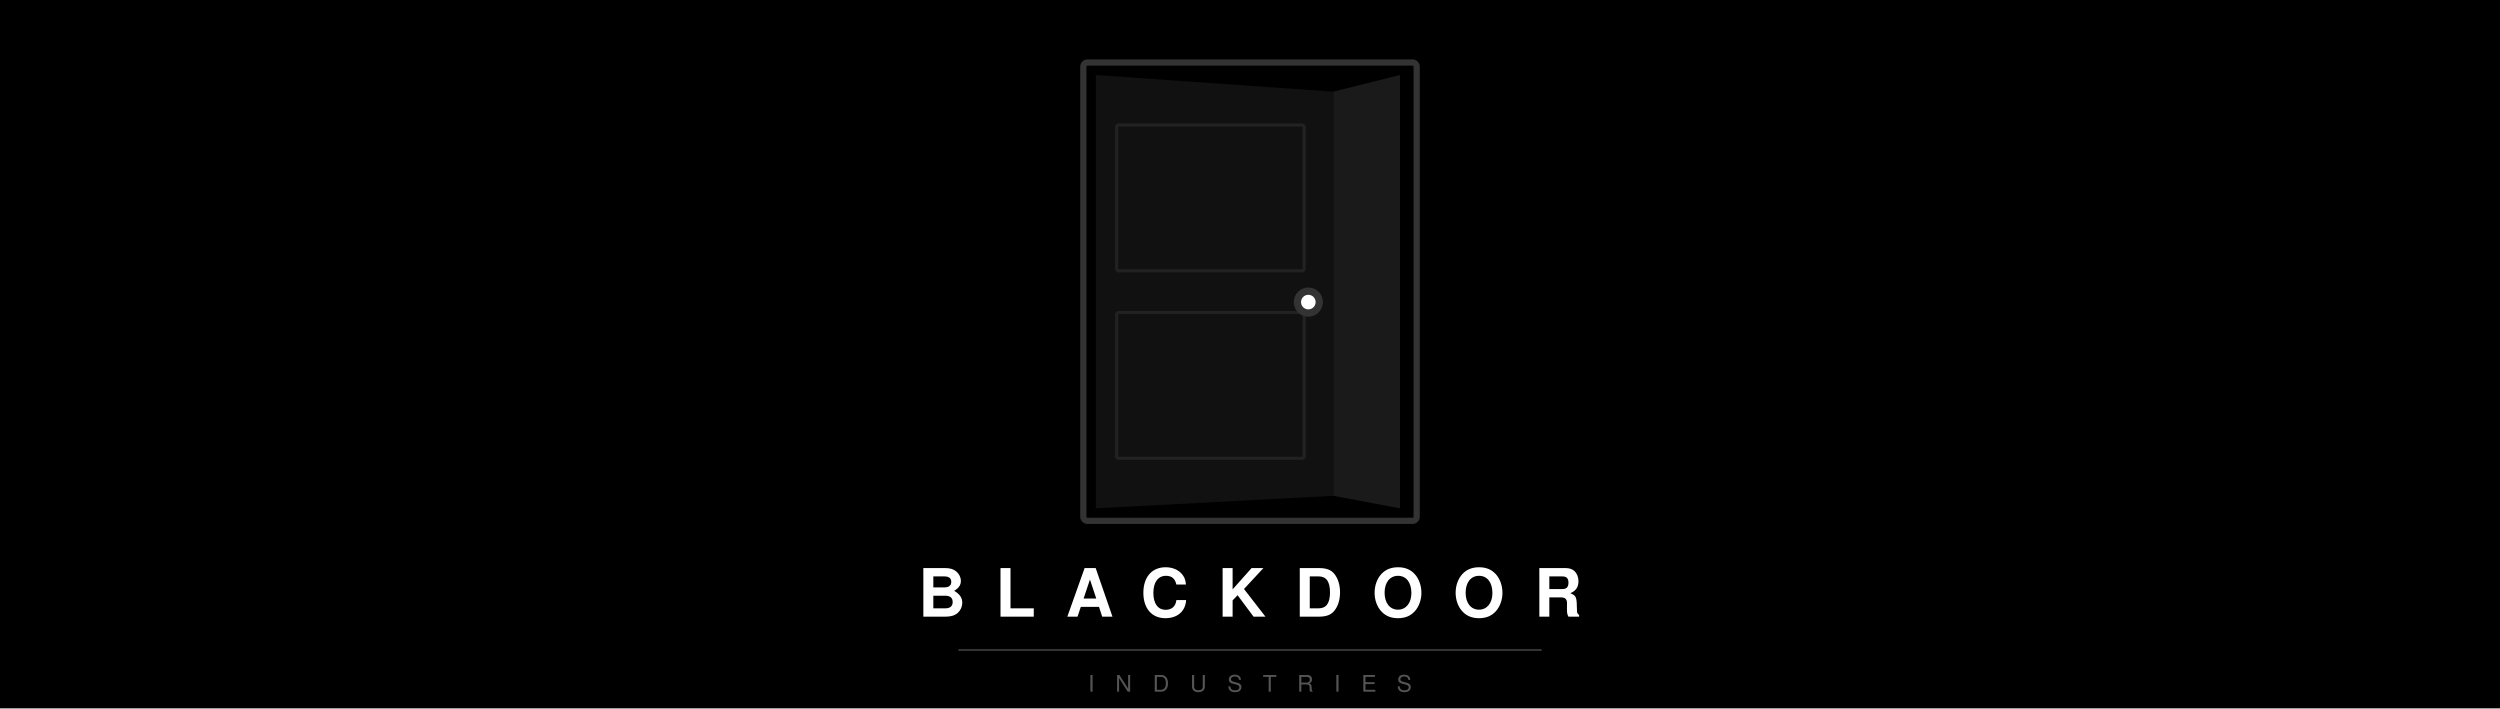
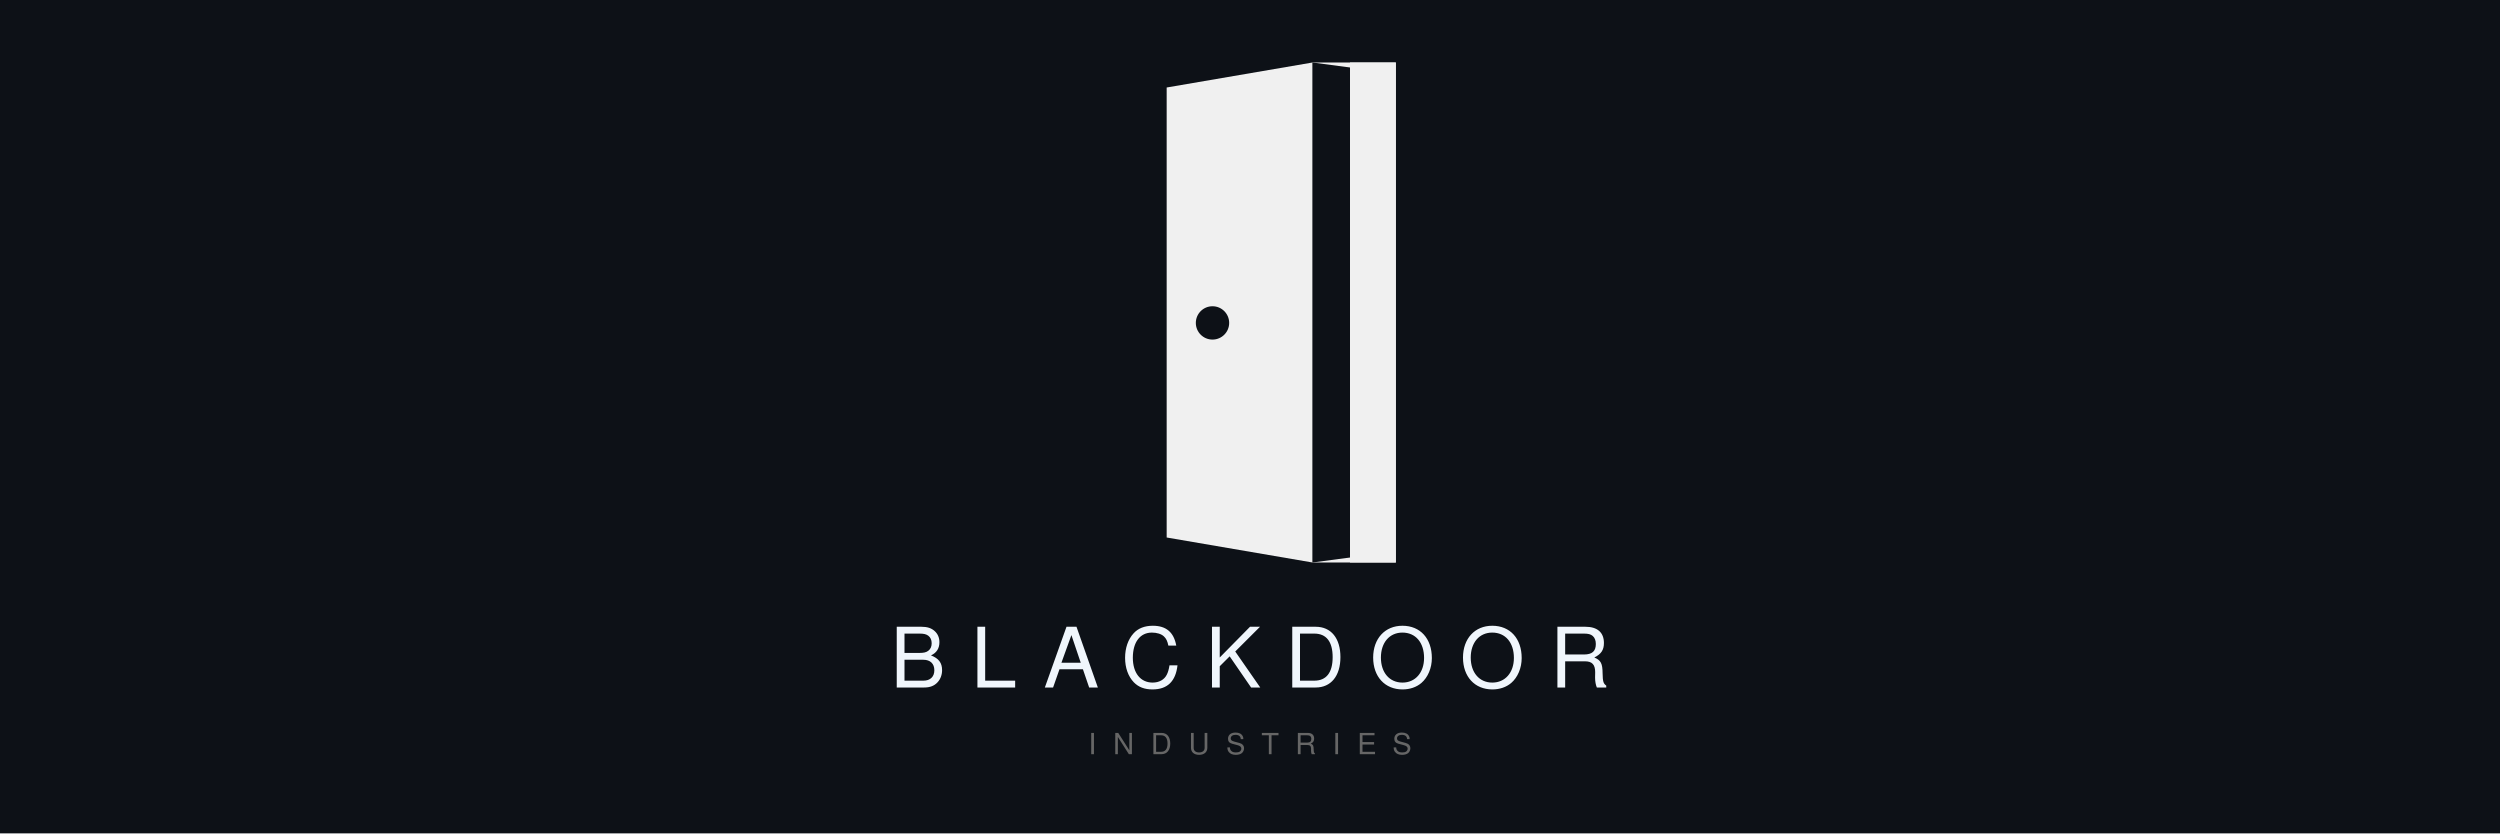
- <svg xmlns="http://www.w3.org/2000/svg" viewBox="0 0 1200 340" fill="none">
-   <rect width="1200" height="340" fill="#000000" />
-   <g transform="translate(520, 30)">
-     <rect x="0" y="0" width="160" height="220" rx="2" fill="none" stroke="#333" stroke-width="3" />
-     <polygon points="6,6 120,14 120,208 6,214" fill="#111" />
-     <rect x="16" y="30" width="90" height="70" rx="1" fill="none" stroke="#222" stroke-width="1.5" />
-     <rect x="16" y="120" width="90" height="70" rx="1" fill="none" stroke="#222" stroke-width="1.5" />
-     <polygon points="120,14 152,6 152,214 120,208" fill="#1a1a1a" />
-     <circle cx="108" cy="115" r="7" fill="#333" />
-     <circle cx="108" cy="115" r="3.5" fill="#fff" />
+ <svg xmlns="http://www.w3.org/2000/svg" viewBox="0 0 1200 400" fill="none">
+   <rect width="1200" height="400" fill="#0d1117" />
+   <g transform="translate(530, 30)">
+     <path d="M 100,0 L 140,0 L 140,240 L 100,240 Z" fill="#f0f0f0" />
+     <path d="M 30,12 L 100,0 L 100,240 L 30,228 Z" fill="#f0f0f0" />
+     <path d="M 100,0 L 130,4 L 130,236 L 100,240 Z" fill="#0d1117" />
+     <path d="M 118,0 L 140,0 L 140,240 L 118,240 Z" fill="#f0f0f0" />
+     <circle cx="52" cy="125" r="8" fill="#0d1117" />
  </g>
-   <text x="600" y="296" text-anchor="middle" font-family="-apple-system, BlinkMacSystemFont, 'Segoe UI', Helvetica, Arial, sans-serif" font-size="32" font-weight="600" fill="#ffffff" letter-spacing="14">BLACKDOOR</text>
-   <line x1="460" y1="312" x2="740" y2="312" stroke="#333" stroke-width="1" />
-   <text x="600" y="332" text-anchor="middle" font-family="-apple-system, BlinkMacSystemFont, 'Segoe UI', Helvetica, Arial, sans-serif" font-size="11" font-weight="400" fill="#555" letter-spacing="10">INDUSTRIES</text>
+   <text x="600" y="330" text-anchor="middle" font-family="-apple-system, BlinkMacSystemFont, 'Segoe UI', Helvetica, Arial, sans-serif" font-size="40" font-weight="500" fill="#f0f6fc" letter-spacing="12">BLACKDOOR</text>
+   <text x="600" y="362" text-anchor="middle" font-family="-apple-system, BlinkMacSystemFont, 'Segoe UI', Helvetica, Arial, sans-serif" font-size="14" font-weight="400" fill="#666" letter-spacing="8">INDUSTRIES</text>
</svg>
